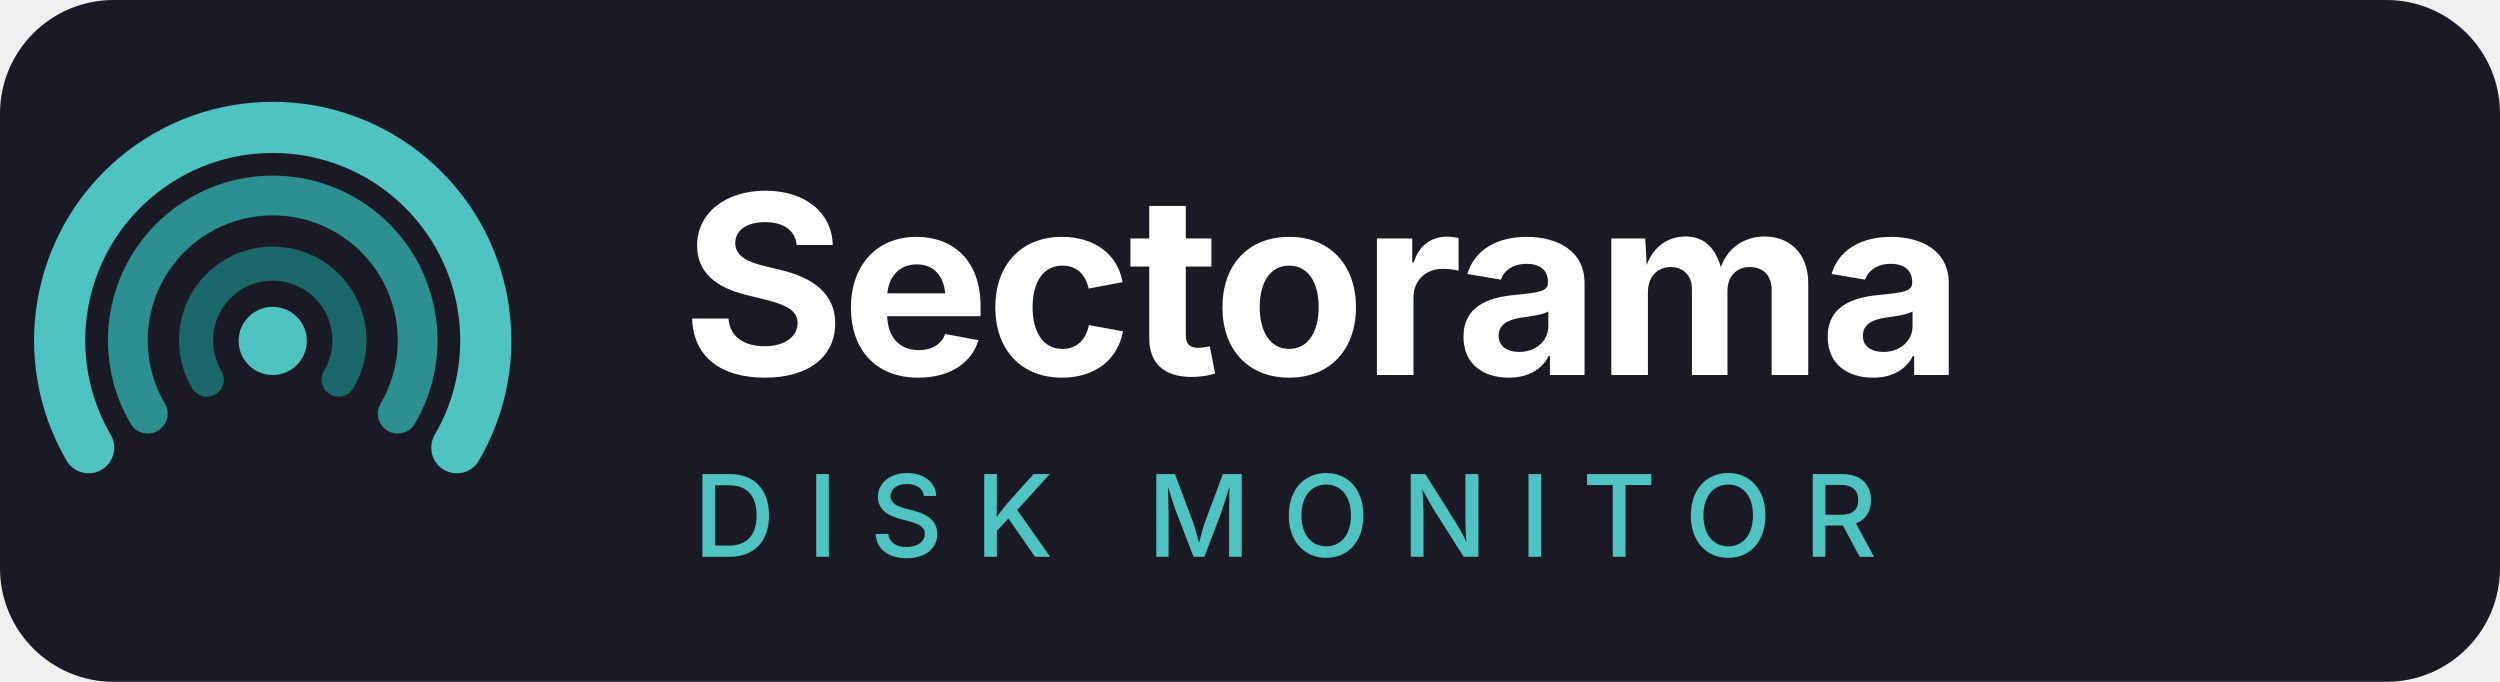
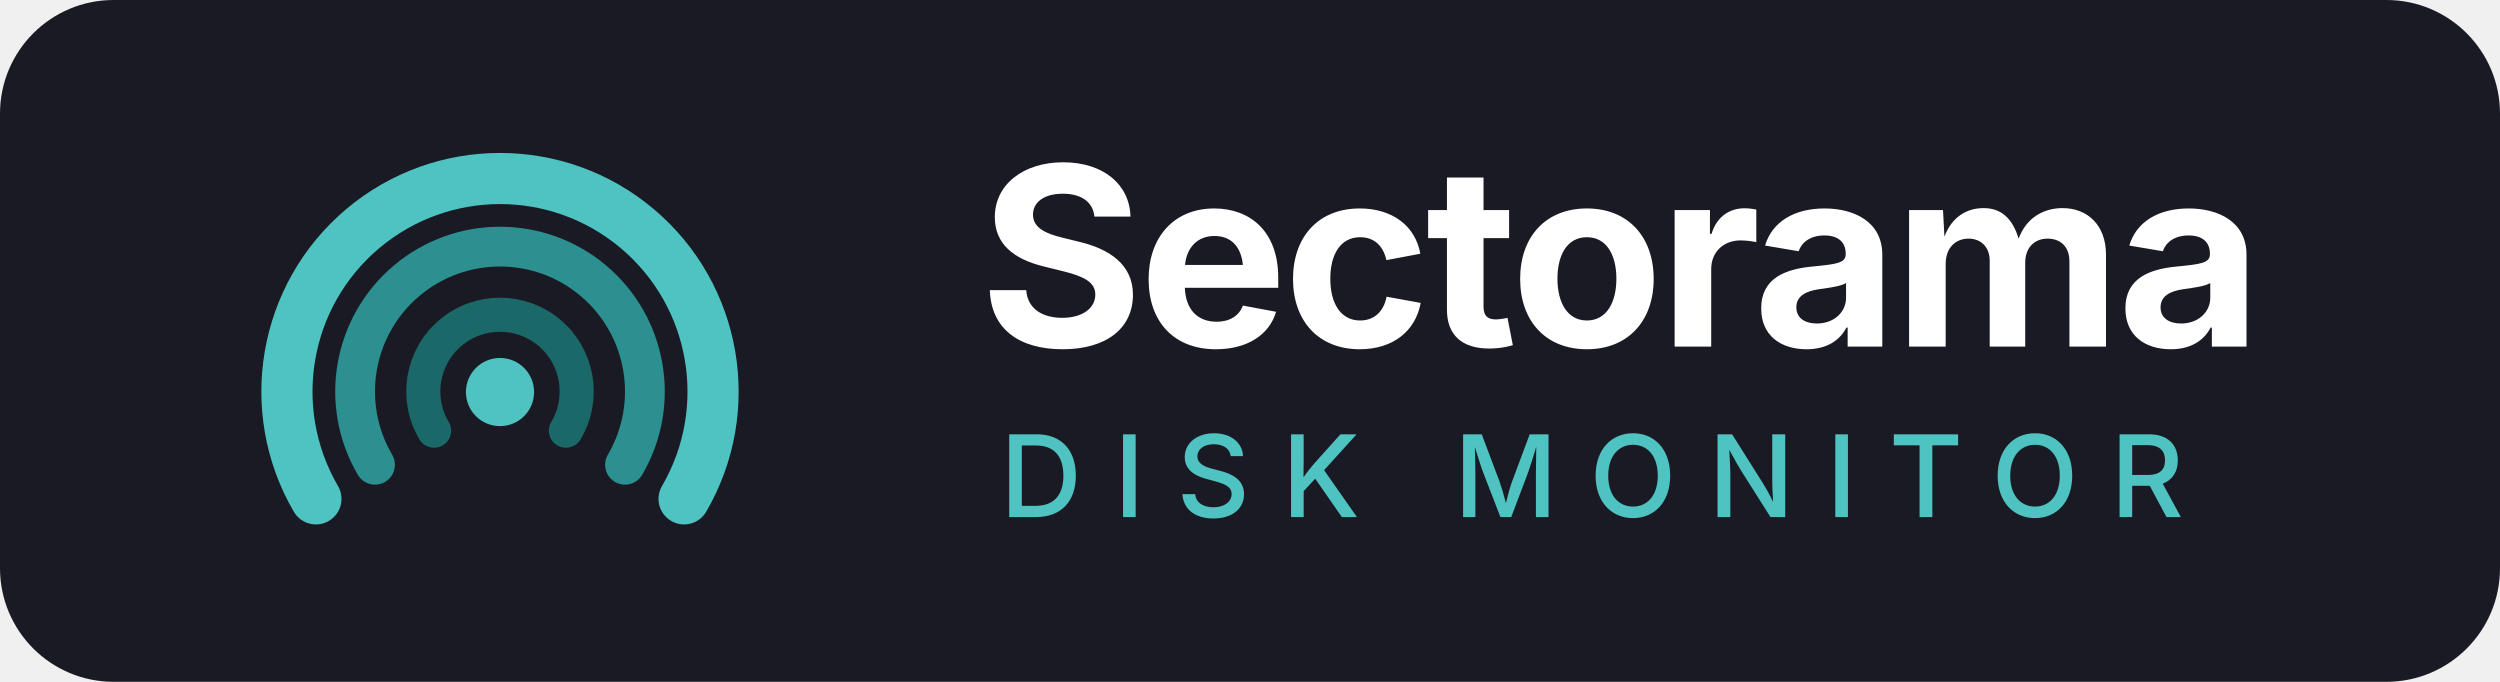
<svg xmlns="http://www.w3.org/2000/svg" viewBox="0 0 220 60">
  <rect width="220" height="60" rx="10" fill="#1a1a24" />
-   <path d="M 18.2 33.4 A 6.75 6.75 0 1 1 29.8 33.4" fill="none" stroke="#1a6968" stroke-width="3" stroke-linecap="round" />
-   <path d="M 13.0 36.4 A 12.75 12.75 0 1 1 35.0 36.4" fill="none" stroke="#2b908f" stroke-width="3.5" stroke-linecap="round" />
-   <path d="M 7.8 39.4 A 18.75 18.75 0 1 1 40.2 39.4" fill="none" stroke="#4ec3c2" stroke-width="4.5" stroke-linecap="round" />
-   <circle cx="24" cy="30" r="3" fill="#4ec3c2" />
-   <text x="60" y="33" font-family="-apple-system, BlinkMacSystemFont, 'Segoe UI', system-ui, sans-serif" font-size="22" font-weight="700" fill="#ffffff" letter-spacing="-0.4">Sectorama</text>
-   <text x="61" y="49" font-family="-apple-system, BlinkMacSystemFont, 'Segoe UI', system-ui, sans-serif" font-size="10" font-weight="500" fill="#4ec3c2" letter-spacing="2.8">DISK MONITOR</text>
+   <g transform="translate(20, 4.5)">
+     <path d="M 18.2 33.4 A 6.75 6.75 0 1 1 29.8 33.4" fill="none" stroke="#1a6968" stroke-width="3" stroke-linecap="round" />
+     <path d="M 13.0 36.4 A 12.75 12.75 0 1 1 35.0 36.4" fill="none" stroke="#2b908f" stroke-width="3.5" stroke-linecap="round" />
+     <path d="M 7.8 39.4 A 18.75 18.75 0 1 1 40.2 39.4" fill="none" stroke="#4ec3c2" stroke-width="4.5" stroke-linecap="round" />
+     <circle cx="24" cy="30" r="3" fill="#4ec3c2" />
+   </g>
+   <g transform="translate(8, -2.5)">
+     <text x="78.2" y="33" font-family="-apple-system, BlinkMacSystemFont, 'Segoe UI', system-ui, sans-serif" font-size="22" font-weight="700" fill="#ffffff" letter-spacing="-0.4">Sectorama
+         </text>
+     <text x="80" y="48" font-family="-apple-system, BlinkMacSystemFont, 'Segoe UI', system-ui, sans-serif" font-size="10" font-weight="500" fill="#4ec3c2" letter-spacing="2.8">DISK MONITOR
+         </text>
+   </g>
</svg>
